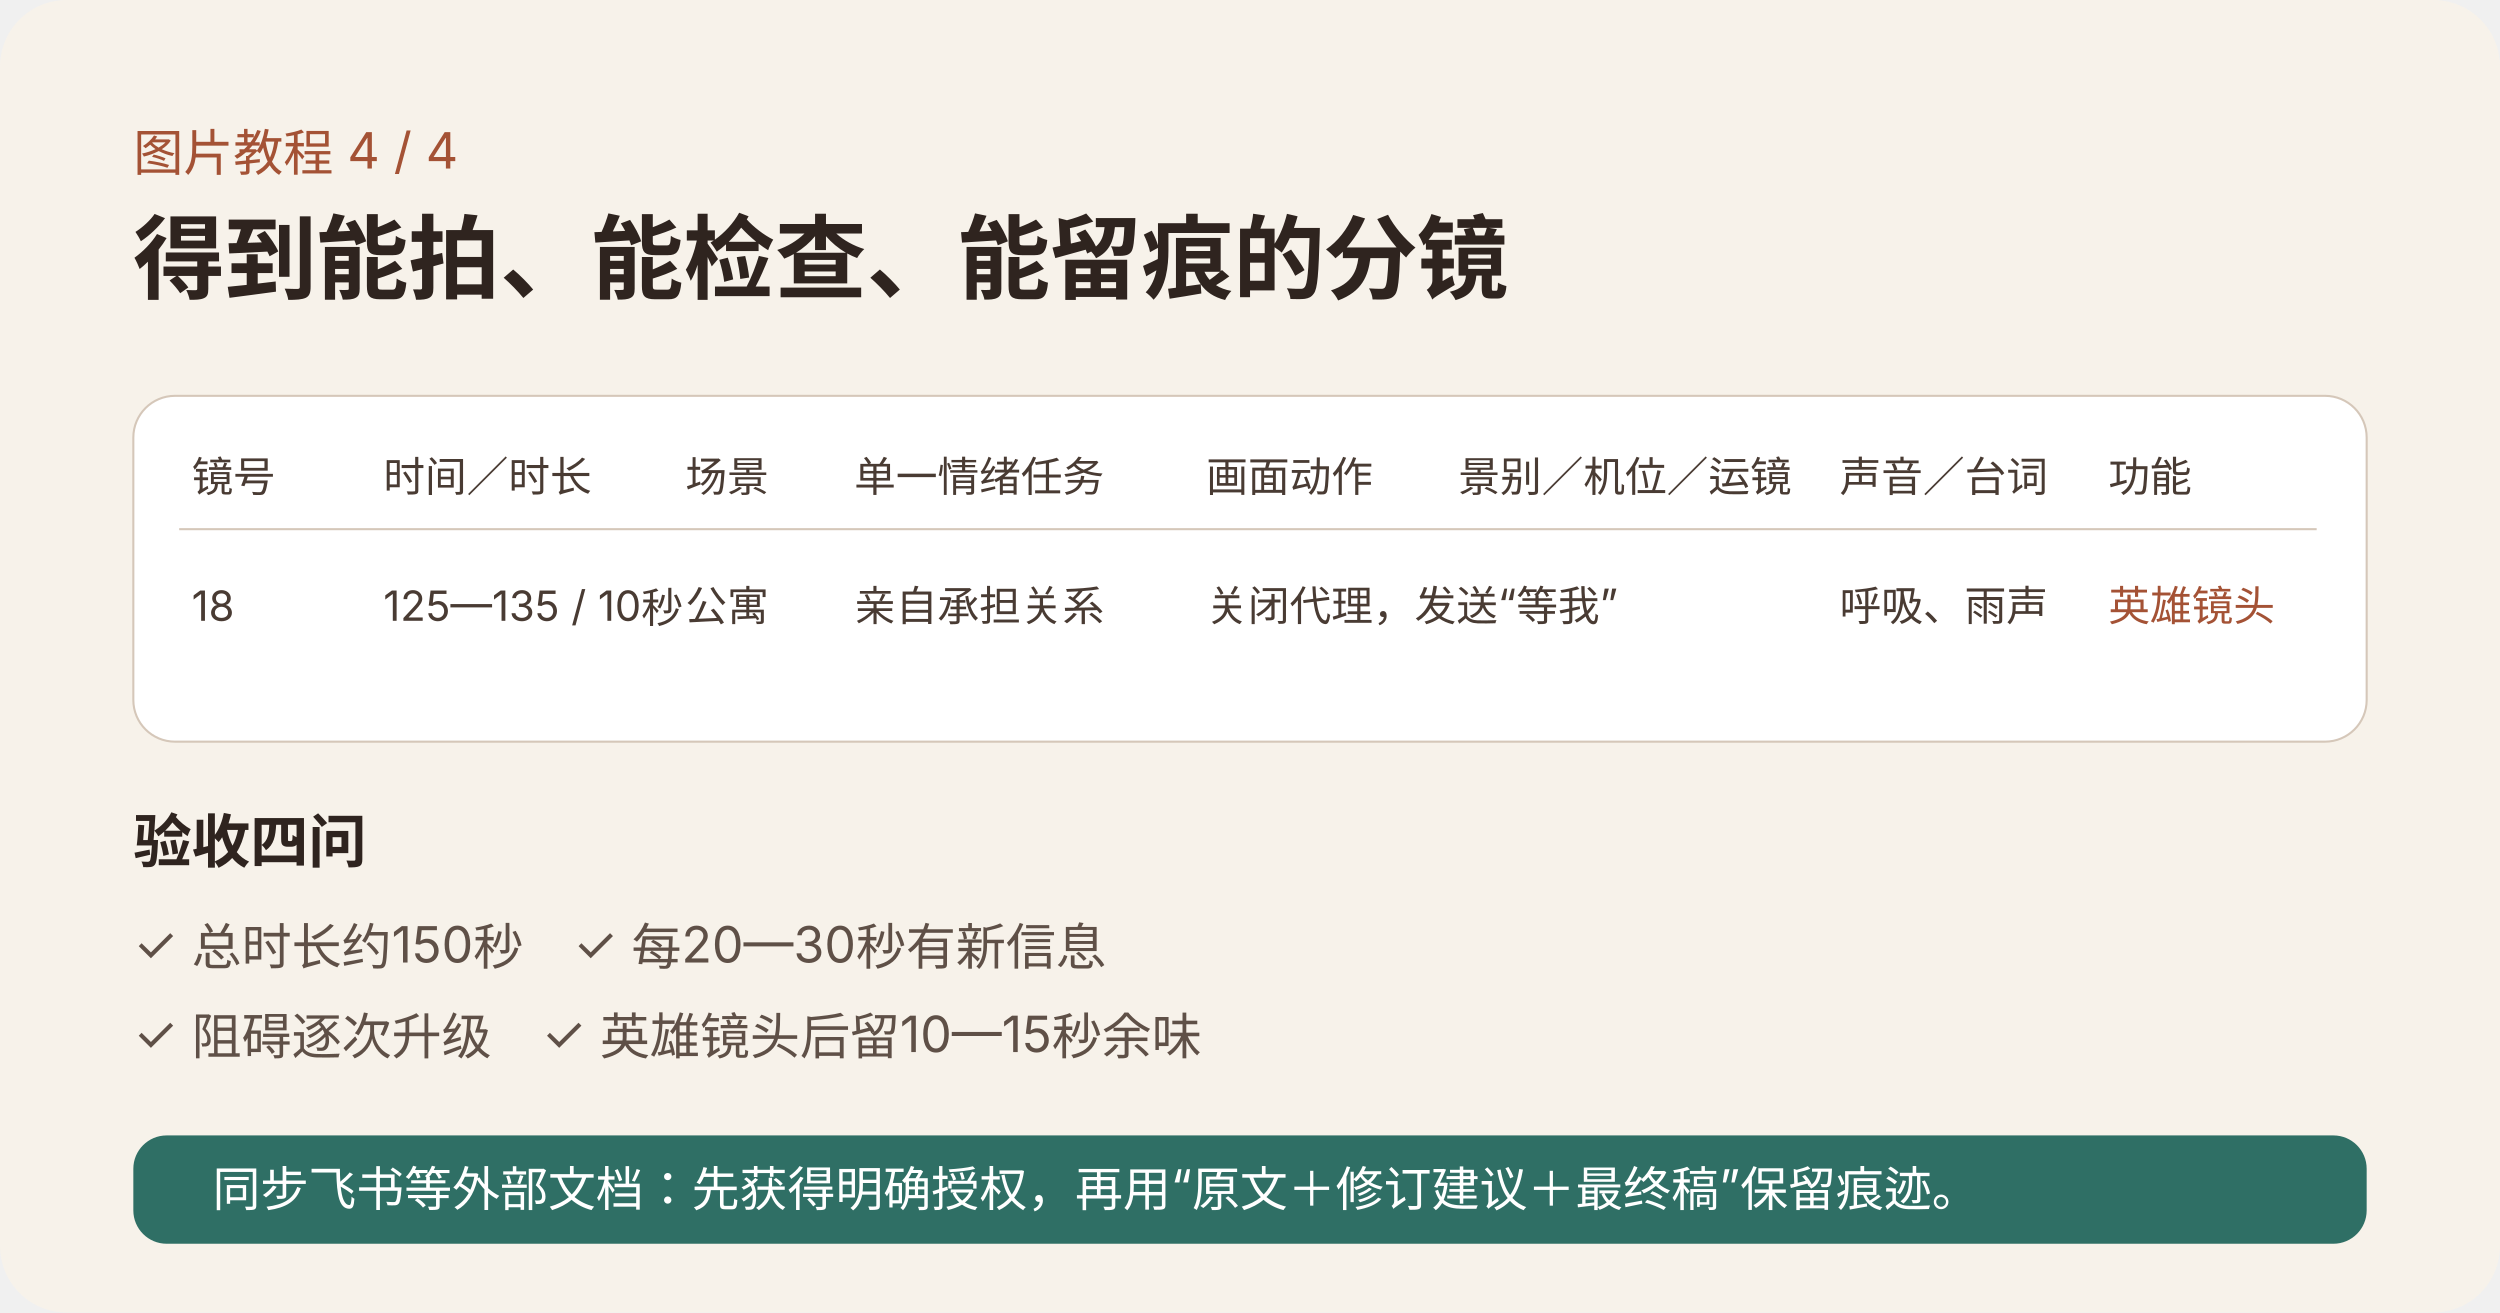
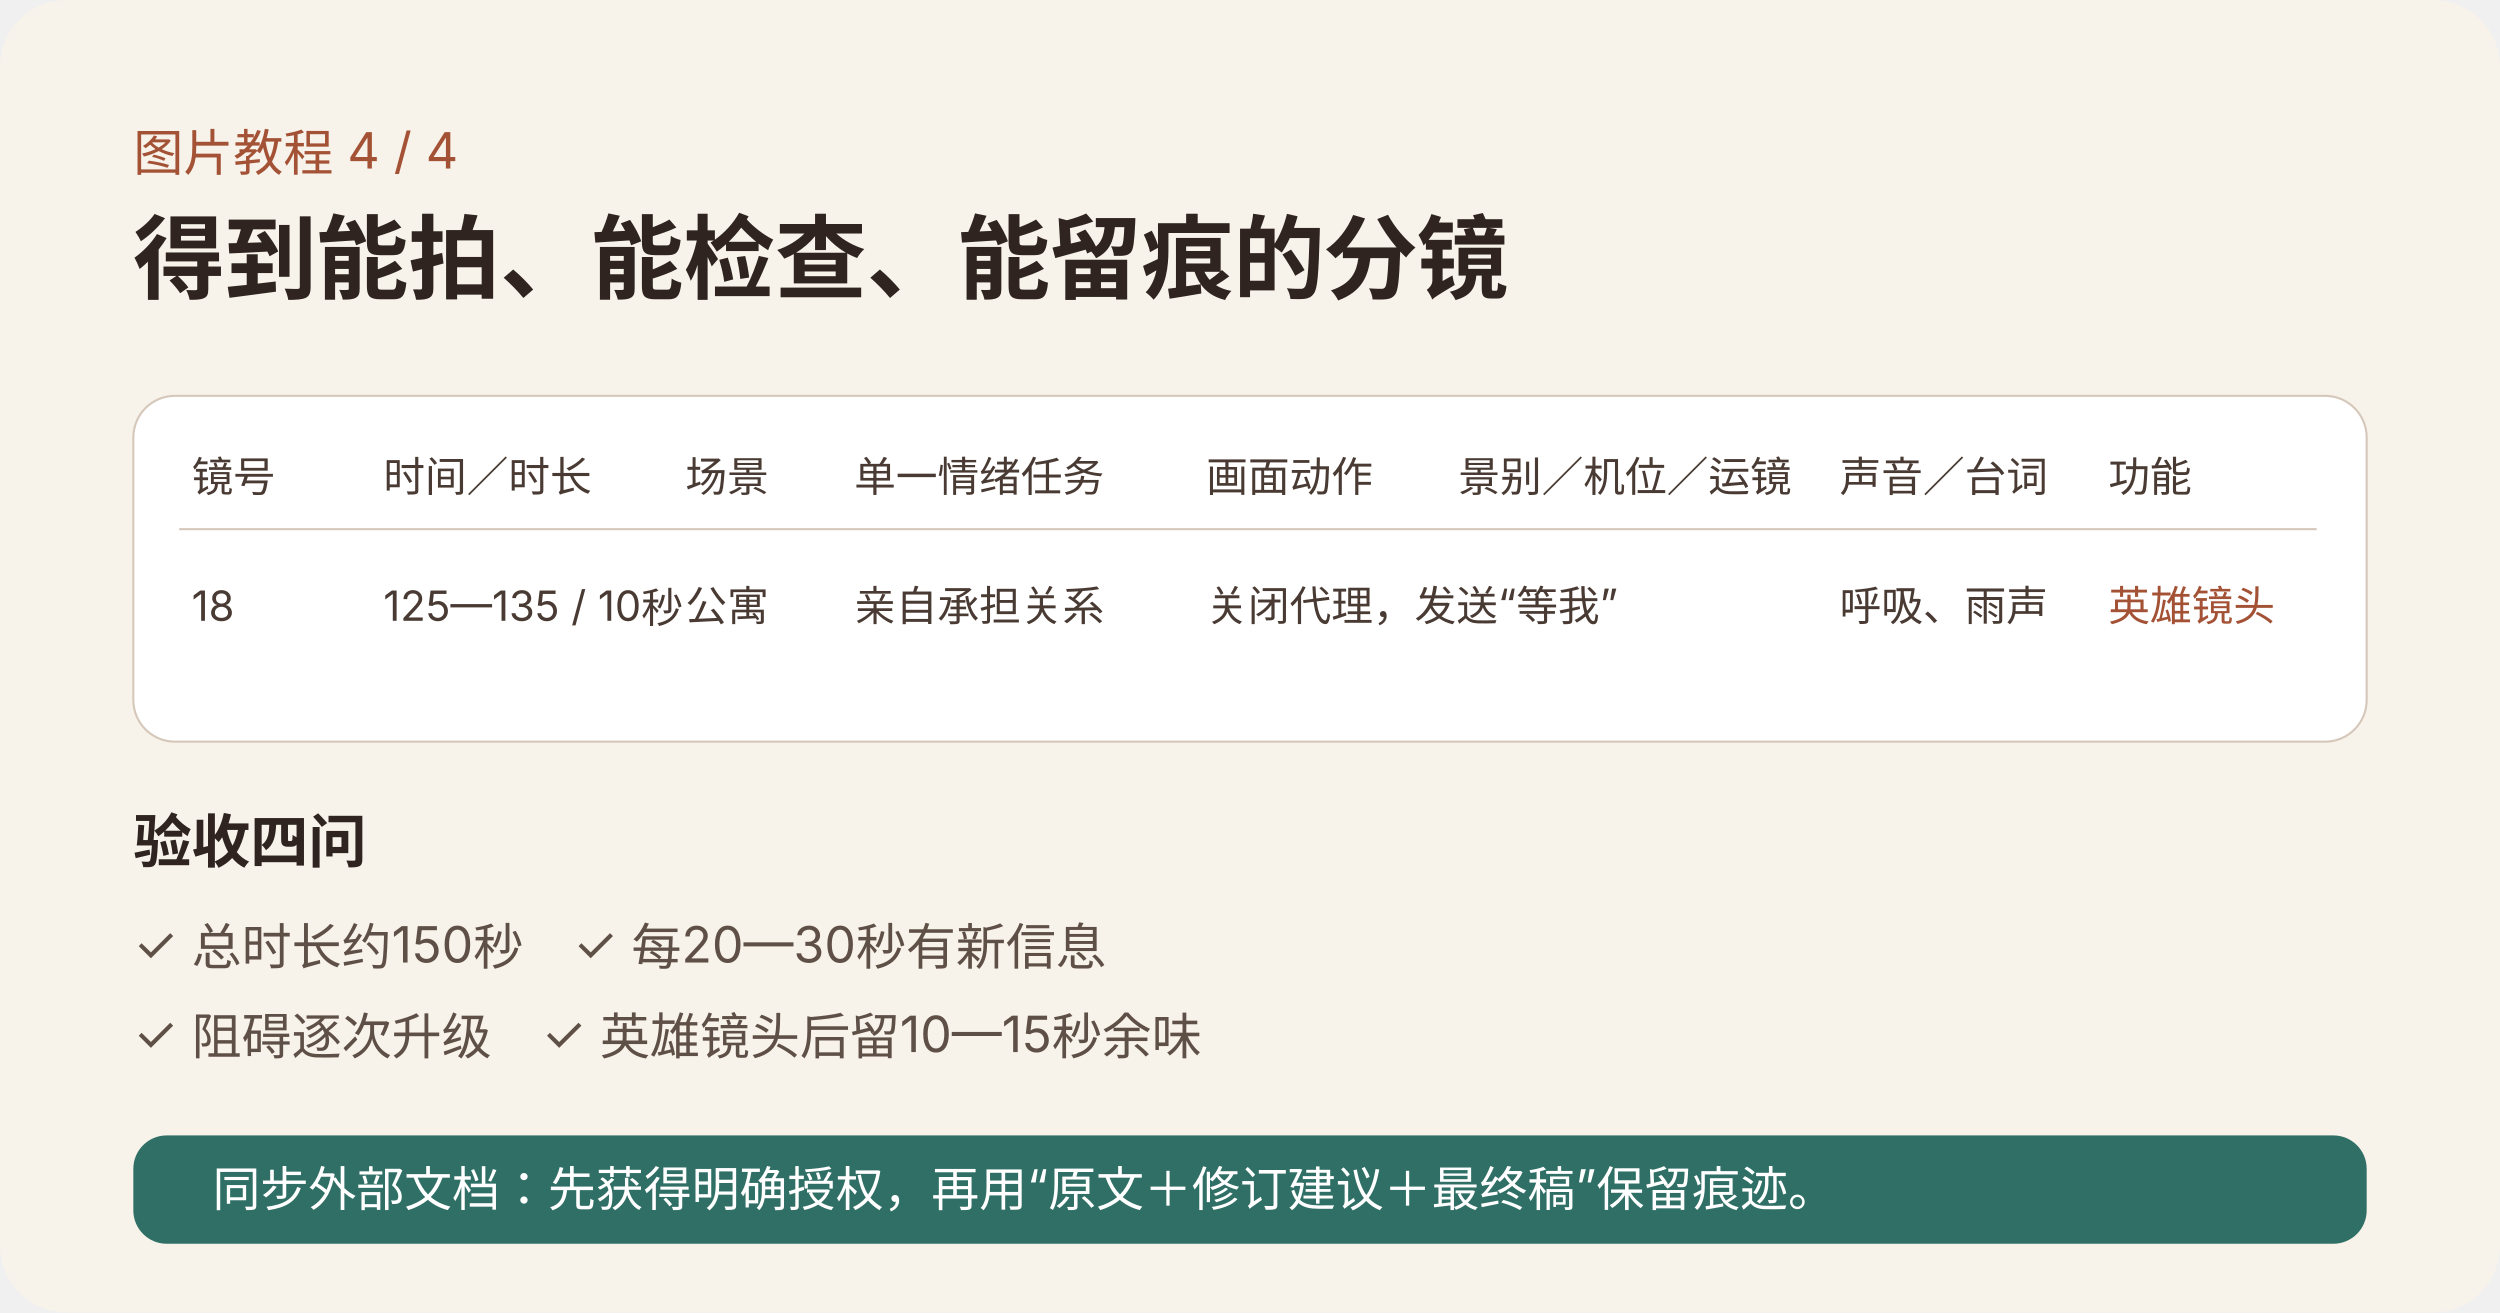
<svg xmlns="http://www.w3.org/2000/svg" width="1200" height="630" viewBox="0 0 1200 630" role="img" aria-labelledby="title desc">
  <rect width="1200" height="630" rx="32" fill="#f7f2ea" />
  <text x="64" y="82" fill="#a45235" font-size="24" font-family="-apple-system,BlinkMacSystemFont,'PingFang SC',sans-serif">图片教程 4 / 4</text>
  <text x="64" y="140" fill="#2f241f" font-size="44" font-weight="700" font-family="-apple-system,BlinkMacSystemFont,'PingFang SC',sans-serif">得到能拍、能检查、能留痕的分镜</text>
  <rect x="64" y="190" width="1072" height="166" rx="20" fill="#fff" stroke="#d5c7b9" />
  <g font-family="-apple-system,BlinkMacSystemFont,'PingFang SC',sans-serif" font-size="20" fill="#493b33">
    <text x="92" y="236">镜号</text>
    <text x="184" y="236">时间／时长</text>
    <text x="329" y="236">场景</text>
    <text x="410" y="236">单一情绪任务</text>
    <text x="579" y="236">画面动作</text>
    <text x="700" y="236">景别／机位／运镜</text>
    <text x="883" y="236">声音／台词</text>
    <text x="1012" y="236">功能</text>
    <line x1="86" y1="254" x2="1112" y2="254" stroke="#d5c7b9" />
    <text x="92" y="298">18</text>
    <text x="184" y="298">125—135 / 10秒</text>
    <text x="329" y="298">公寓</text>
    <text x="410" y="298">亲自承担关系</text>
    <text x="579" y="298">关闭代理，发送“等我”</text>
    <text x="883" y="298">呼吸、雨声</text>
    <text x="1012" y="298" fill="#a45235">英雄镜头</text>
  </g>
  <g font-family="-apple-system,BlinkMacSystemFont,'PingFang SC',sans-serif">
    <text x="64" y="414" fill="#2f241f" font-size="28" font-weight="700">验收四问</text>
    <text x="64" y="462" fill="#5f5047" font-size="24">✓ 总时长约150秒　✓ 每20—30秒有新信息</text>
    <text x="64" y="505" fill="#5f5047" font-size="24">✓ 阻碍逐次升级　✓ 英雄镜头后留10—15秒余味</text>
  </g>
  <rect x="64" y="545" width="1072" height="52" rx="16" fill="#2f6f65" />
-   <text x="102" y="579" fill="#fff" font-size="23" font-family="-apple-system,BlinkMacSystemFont,'PingFang SC',sans-serif">同步飞书等外部文档：先获得明确授权，再用“原文＋修订建议＋最终稿”保留痕迹。</text>
+   <text x="102" y="579" fill="#fff" font-size="23" font-family="-apple-system,BlinkMacSystemFont,'PingFang SC',sans-serif">同步外部文档：先获得明确授权，再用“原文＋修订建议＋最终稿”保留痕迹。</text>
</svg>
